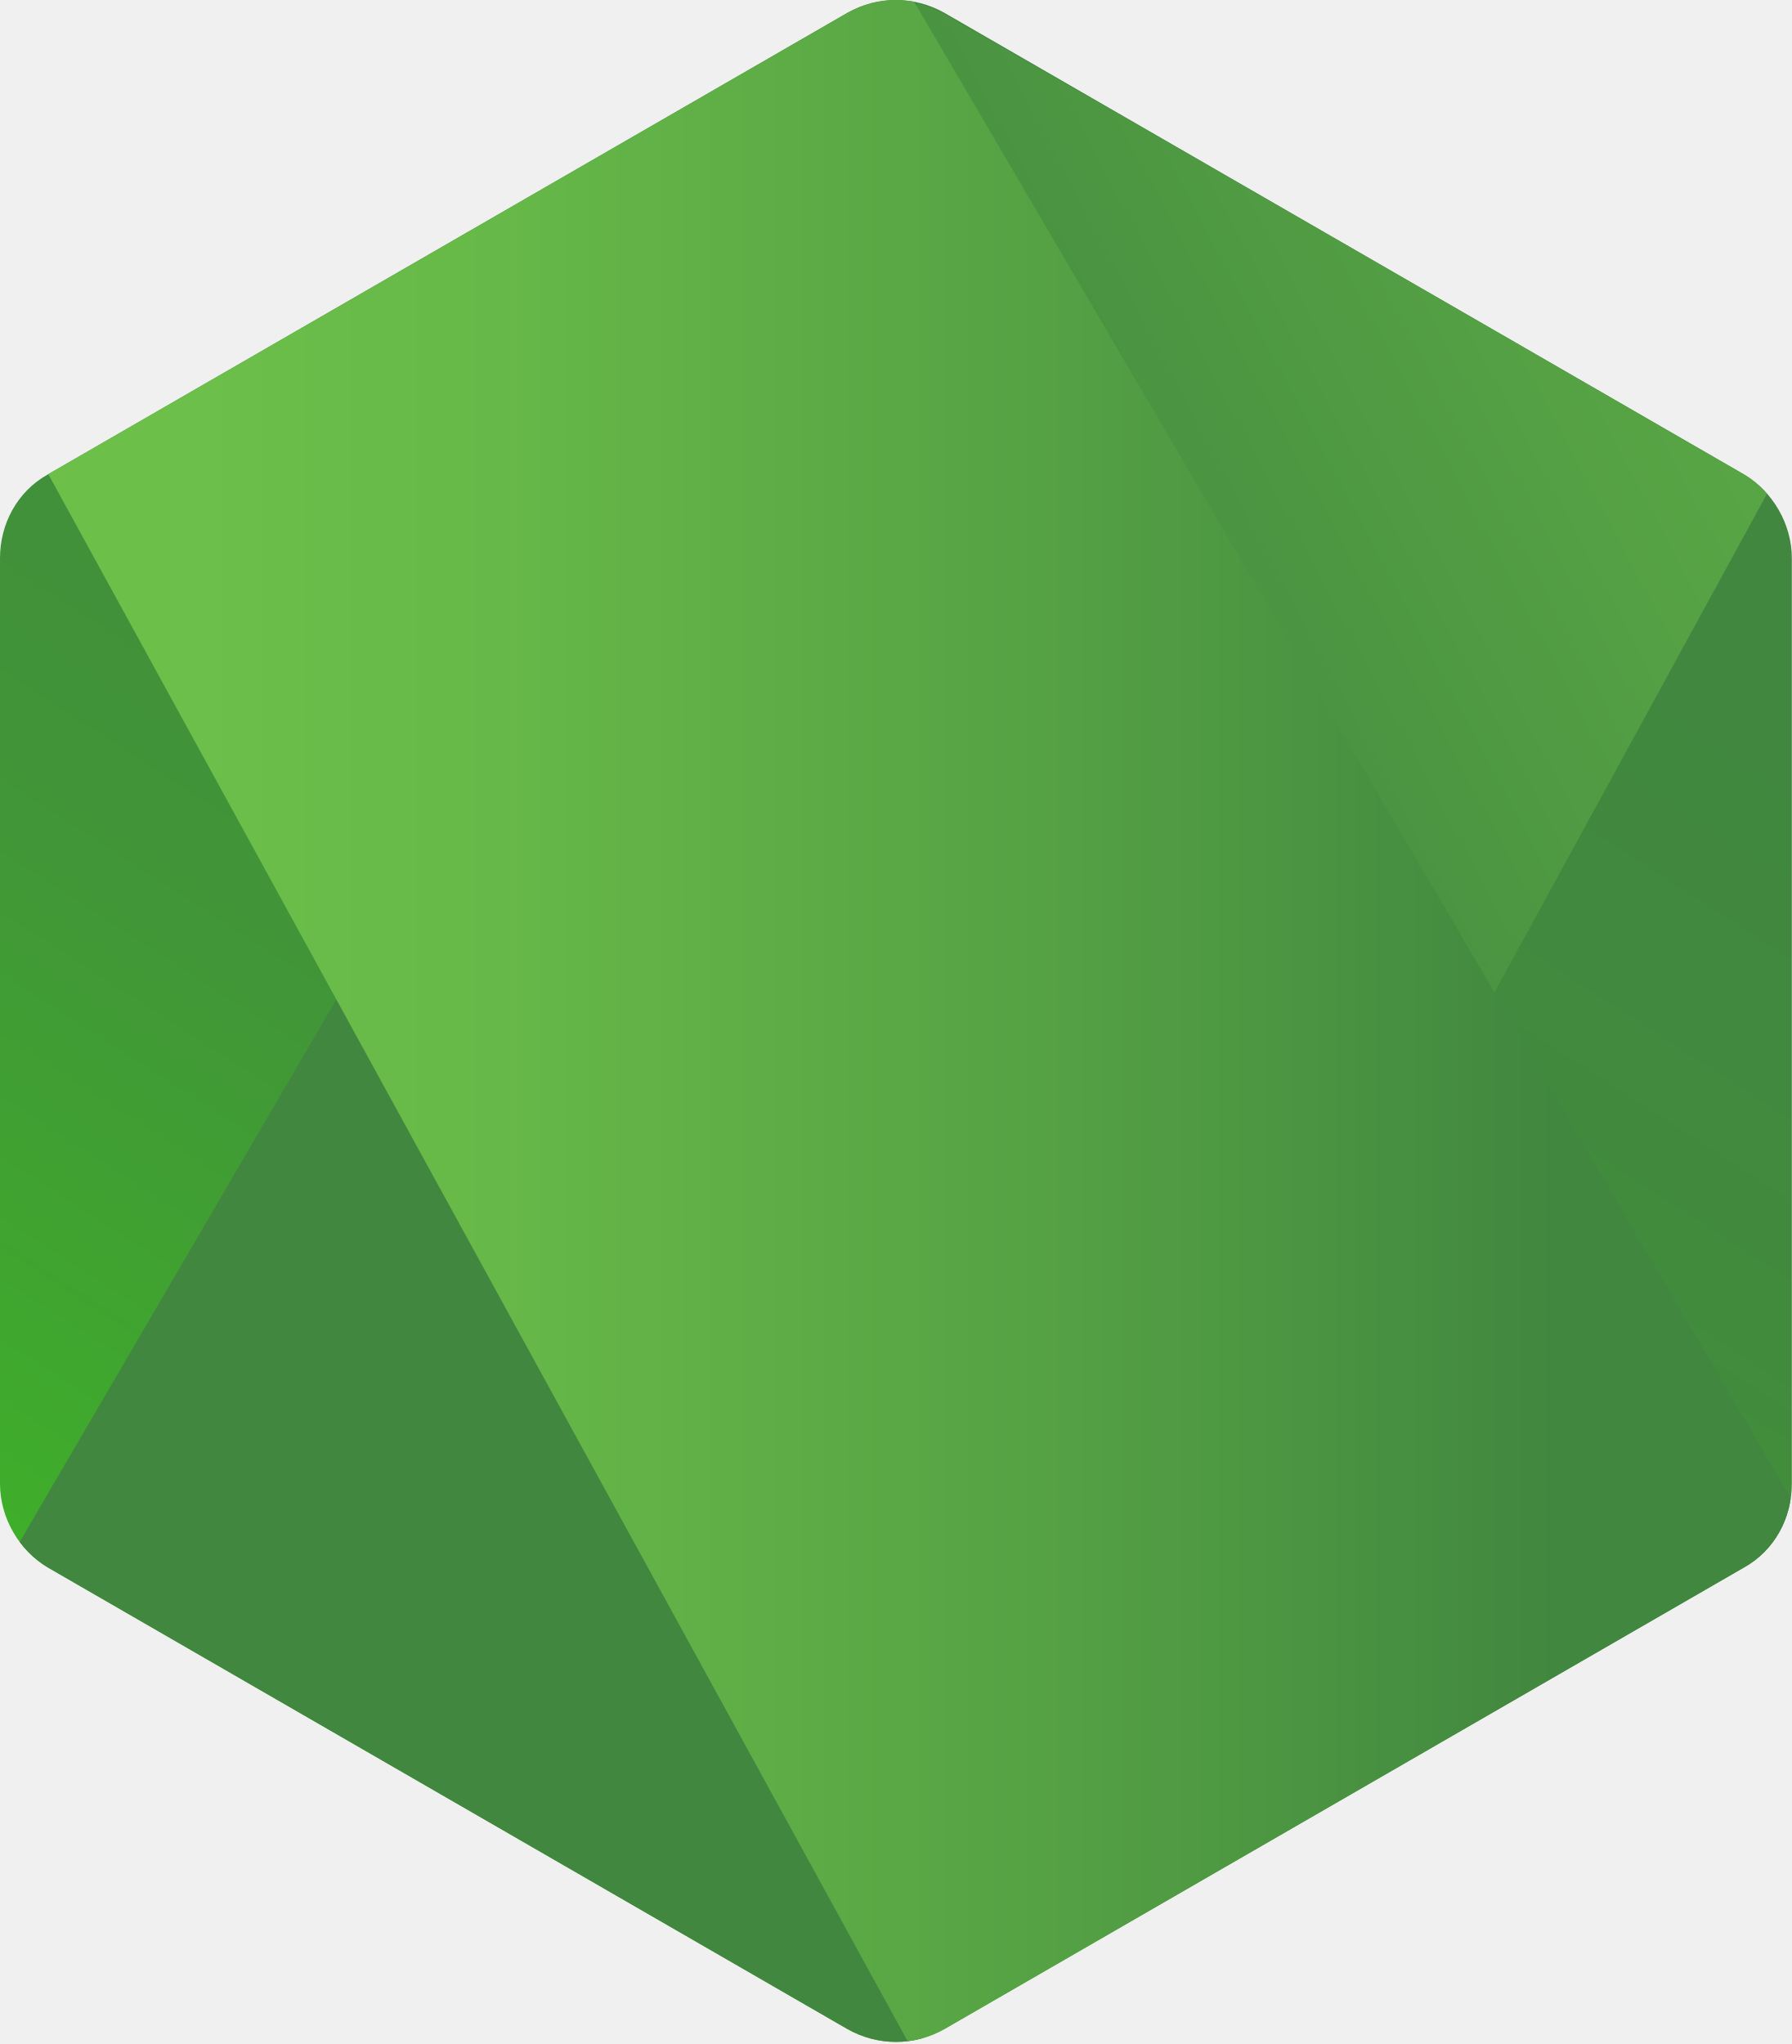
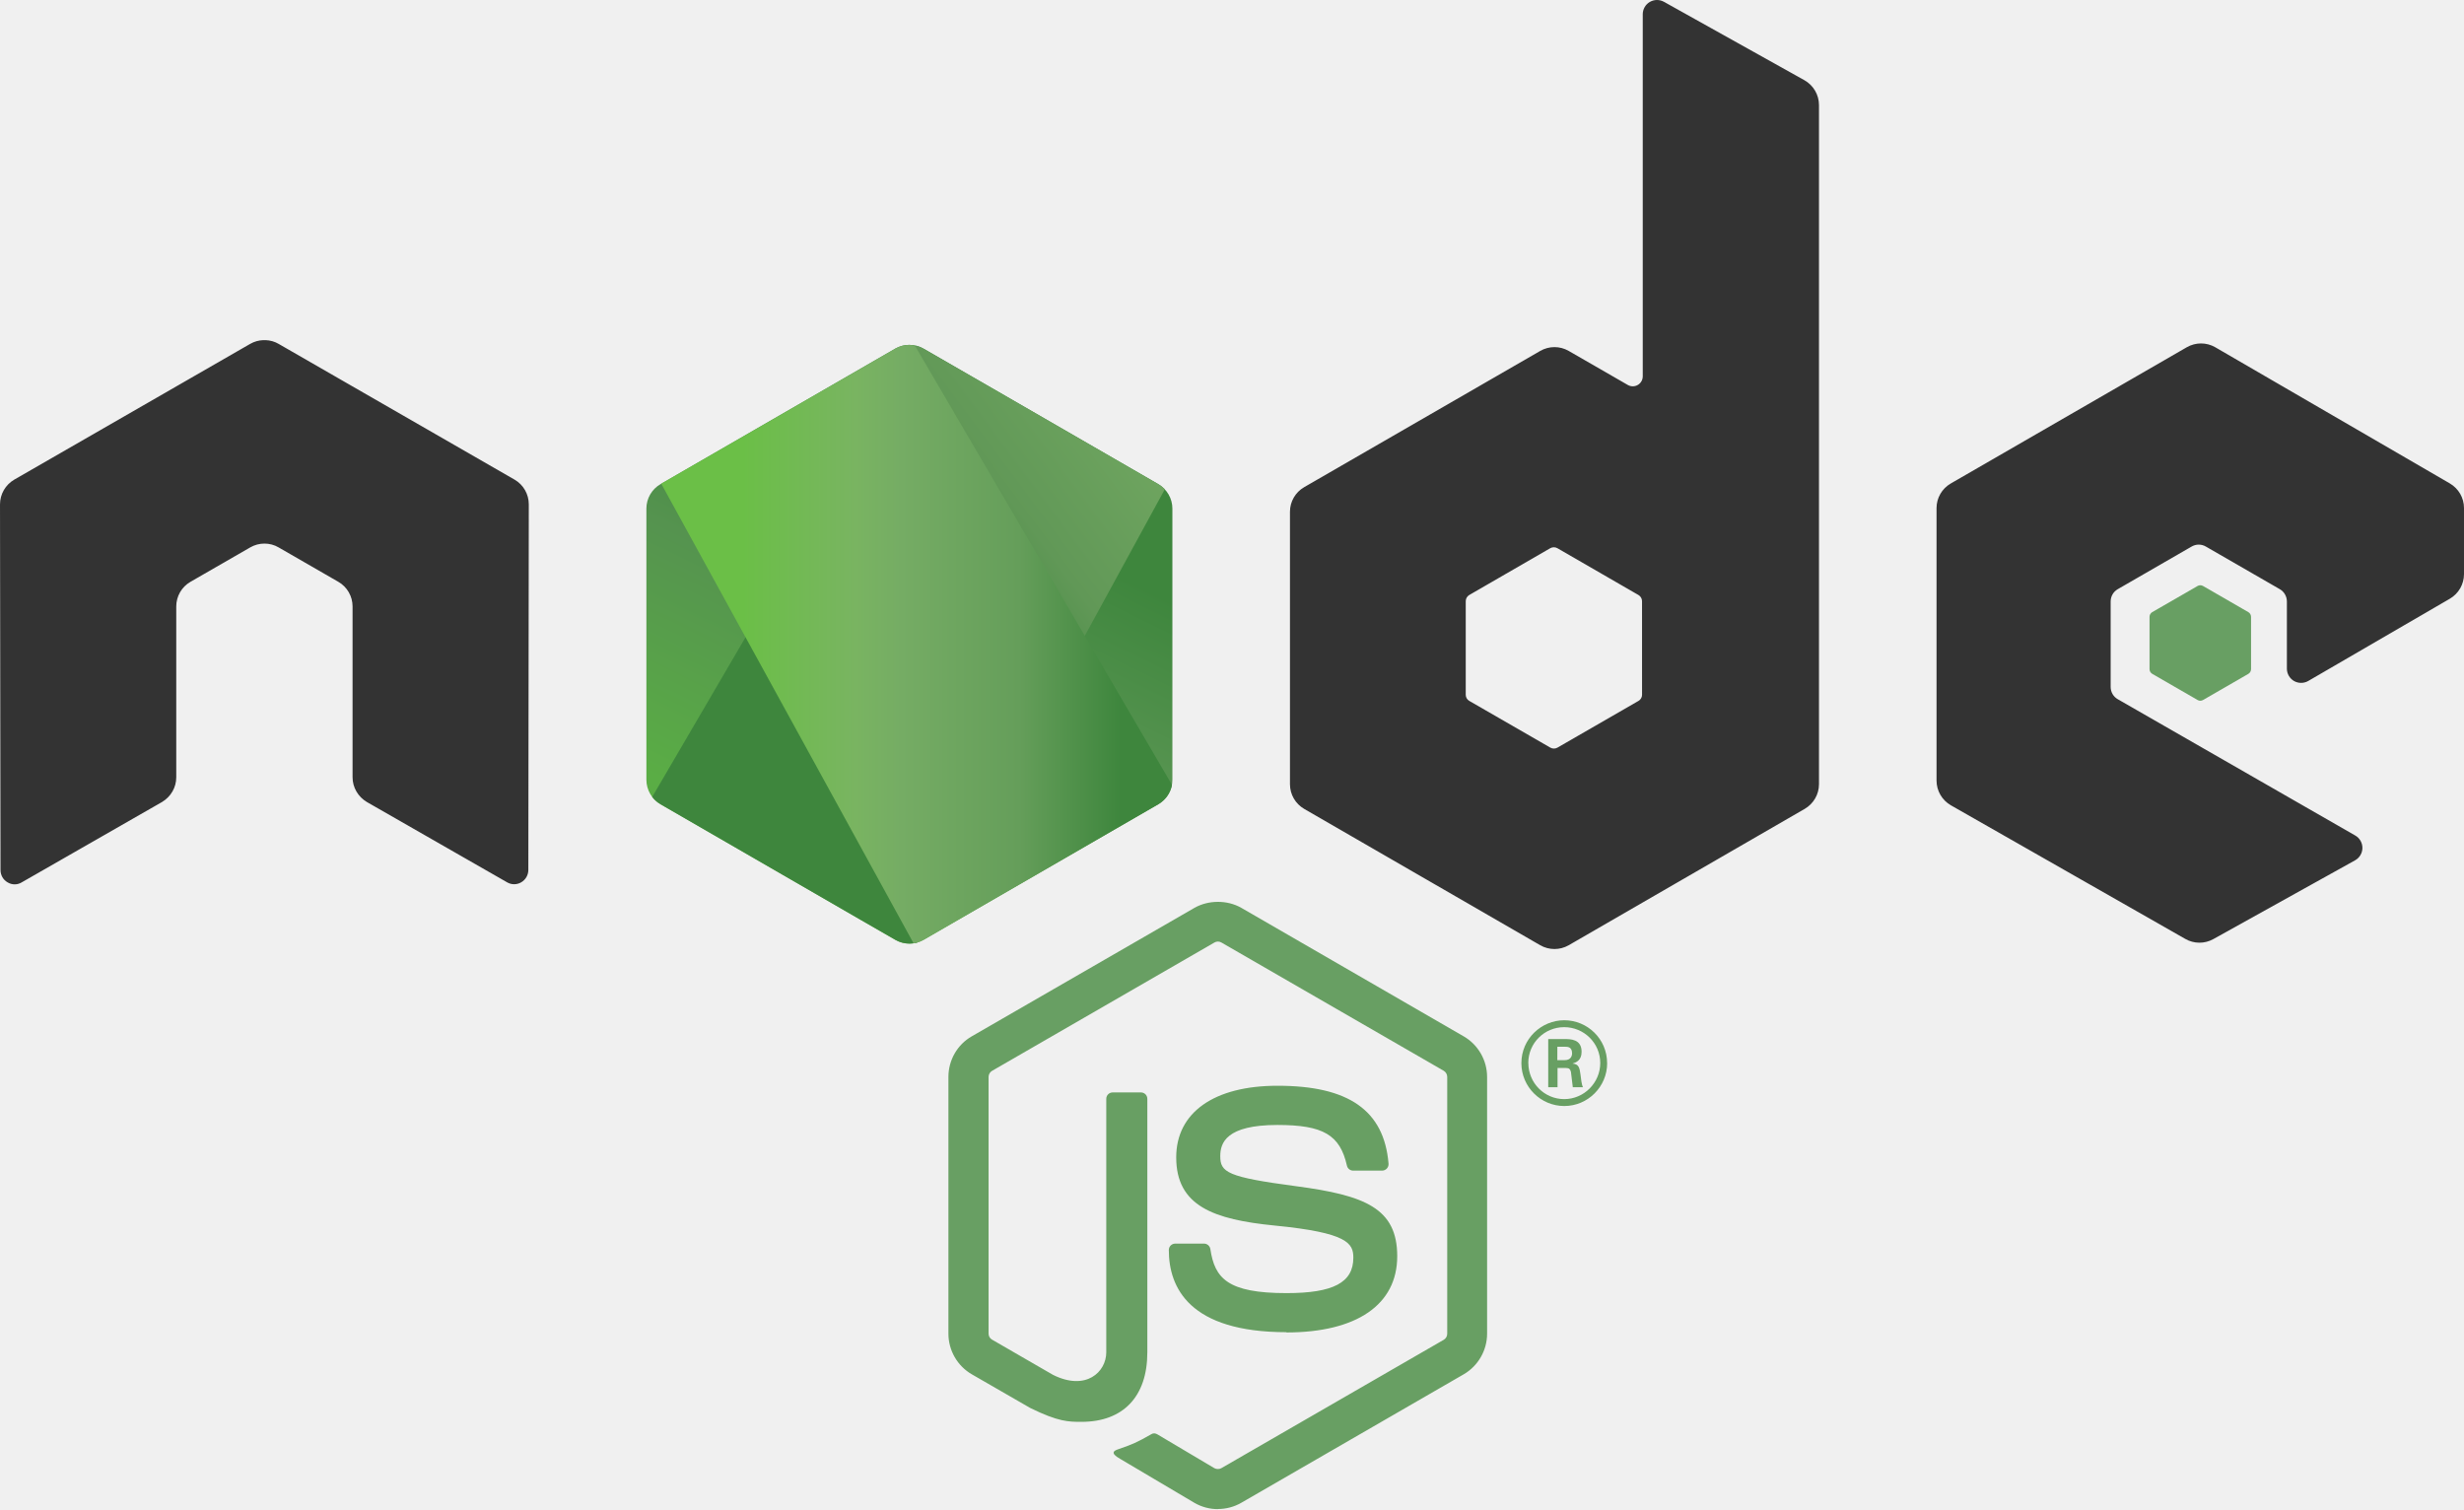
- <svg xmlns="http://www.w3.org/2000/svg" xmlns:xlink="http://www.w3.org/1999/xlink" viewBox="0 0 256 292" width="256" height="292">
+ <svg xmlns="http://www.w3.org/2000/svg" width="589.827" height="361.238" version="1.2" viewBox="0 0 442.37 270.929">
  <defs>
-     <linearGradient id="a" x1="68.188%" x2="27.823%" y1="17.487%" y2="89.755%">
-       <stop offset="0%" stop-color="#41873F" />
-       <stop offset="32.88%" stop-color="#418B3D" />
-       <stop offset="63.52%" stop-color="#419637" />
-       <stop offset="93.19%" stop-color="#3FA92D" />
-       <stop offset="100%" stop-color="#3FAE2A" />
+     <clipPath id="a">
+       <path d="M239.03 226.605l-42.13 24.317c-1.578.91-2.546 2.59-2.546 4.406v48.668c0 1.817.968 3.496 2.546 4.406l42.133 24.336c1.575.907 3.517.907 5.09 0l42.126-24.336c1.57-.91 2.54-2.59 2.54-4.406v-48.668c0-1.816-.97-3.496-2.55-4.406l-42.12-24.317c-.79-.453-1.67-.68-2.55-.68-.88 0-1.76.227-2.55.68" />
+     </clipPath>
+     <linearGradient id="b" x1="-.348" x2="1.251" gradientTransform="rotate(116.114 53.1 202.97) scale(86.48)" gradientUnits="userSpaceOnUse">
+       <stop offset=".3" stop-color="#3E863D" />
+       <stop offset=".5" stop-color="#55934F" />
+       <stop offset=".8" stop-color="#5AAD45" />
    </linearGradient>
-     <linearGradient id="c" x1="43.277%" x2="159.245%" y1="55.169%" y2="-18.306%">
-       <stop offset="13.76%" stop-color="#41873F" />
-       <stop offset="40.32%" stop-color="#54A044" />
-       <stop offset="71.36%" stop-color="#66B848" />
-       <stop offset="90.81%" stop-color="#6CC04A" />
+     <clipPath id="c">
+       <path d="M195.398 307.086c.403.523.907.976 1.5 1.316l36.14 20.875 6.02 3.46c.9.52 1.926.74 2.934.665.336-.027.672-.09 1-.183l44.434-81.36c-.34-.37-.738-.68-1.184-.94l-27.586-15.93-14.582-8.39c-.414-.24-.863-.41-1.32-.53zm0 0" />
+     </clipPath>
+     <linearGradient id="d" x1="-.456" x2=".582" gradientTransform="rotate(-36.46 550.846 -214.337) scale(132.798)" gradientUnits="userSpaceOnUse">
+       <stop offset=".57" stop-color="#3E863D" />
+       <stop offset=".72" stop-color="#619857" />
+       <stop offset="1" stop-color="#76AC64" />
    </linearGradient>
-     <linearGradient id="f" x1="-4.389%" x2="101.499%" y1="49.997%" y2="49.997%">
-       <stop offset="9.192%" stop-color="#6CC04A" />
-       <stop offset="28.64%" stop-color="#66B848" />
-       <stop offset="59.68%" stop-color="#54A044" />
-       <stop offset="86.24%" stop-color="#41873F" />
+     <clipPath id="e">
+       <path d="M241.066 225.953c-.707.07-1.398.29-2.035.652l-42.01 24.247 45.3 82.51c.63-.09 1.25-.3 1.81-.624l42.13-24.336c1.3-.754 2.19-2.03 2.46-3.476l-46.18-78.89c-.34-.067-.68-.102-1.03-.102-.14 0-.28.007-.42.02" />
+     </clipPath>
+     <linearGradient id="f" x1=".043" x2=".984" gradientTransform="translate(192.862 279.652) scale(97.417)" gradientUnits="userSpaceOnUse">
+       <stop offset=".16" stop-color="#6BBF47" />
+       <stop offset=".38" stop-color="#79B461" />
+       <stop offset=".47" stop-color="#75AC64" />
+       <stop offset=".7" stop-color="#659E5A" />
+       <stop offset=".9" stop-color="#3E863D" />
    </linearGradient>
-     <path id="b" d="M134.923 1.832c-4.344-2.443-9.502-2.443-13.846 0L6.787 67.801C2.443 70.244 0 74.859 0 79.745v132.208c0 4.887 2.715 9.502 6.787 11.945l114.29 65.968c4.344 2.444 9.502 2.444 13.846 0l114.29-65.968c4.344-2.443 6.787-7.058 6.787-11.945V79.745c0-4.886-2.715-9.501-6.787-11.944L134.923 1.832Z" />
-     <path id="e" d="M134.923 1.832c-4.344-2.443-9.502-2.443-13.846 0L6.787 67.801C2.443 70.244 0 74.859 0 79.745v132.208c0 4.887 2.715 9.502 6.787 11.945l114.29 65.968c4.344 2.444 9.502 2.444 13.846 0l114.29-65.968c4.344-2.443 6.787-7.058 6.787-11.945V79.745c0-4.886-2.715-9.501-6.787-11.944L134.923 1.832Z" />
  </defs>
-   <path fill="url(#a)" d="M134.923 1.832c-4.344-2.443-9.502-2.443-13.846 0L6.787 67.801C2.443 70.244 0 74.859 0 79.745v132.208c0 4.887 2.715 9.502 6.787 11.945l114.29 65.968c4.344 2.444 9.502 2.444 13.846 0l114.29-65.968c4.344-2.443 6.787-7.058 6.787-11.945V79.745c0-4.886-2.715-9.501-6.787-11.944L134.923 1.832Z" />
-   <mask id="d" fill="#fff">
-     <use xlink:href="#b" />
-   </mask>
-   <path fill="url(#c)" d="M249.485 67.8 134.65 1.833c-1.086-.542-2.443-1.085-3.529-1.357L2.443 220.912c1.086 1.357 2.444 2.443 3.8 3.258l114.834 65.968c3.258 1.9 7.059 2.443 10.588 1.357L252.47 70.515c-.815-1.086-1.9-1.9-2.986-2.714Z" mask="url(#d)" />
-   <mask id="g" fill="#fff">
-     <use xlink:href="#e" />
-   </mask>
-   <path fill="url(#f)" d="M249.756 223.898c3.258-1.9 5.701-5.158 6.787-8.687L130.579.204c-3.258-.543-6.787-.272-9.773 1.628L6.786 67.53l122.979 224.238c1.628-.272 3.529-.815 5.158-1.63l114.833-66.239Z" mask="url(#g)" />
+   <path fill="#689f63" d="M218.647 270.93c-1.46 0-2.91-.383-4.19-1.12l-13.337-7.896c-1.992-1.114-1.02-1.508-.363-1.735 2.656-.93 3.195-1.14 6.03-2.75.298-.17.688-.11.993.07l10.246 6.08c.37.2.895.2 1.238 0l39.95-23.06c.37-.21.61-.64.61-1.08v-46.1c0-.46-.24-.87-.618-1.1l-39.934-23.04c-.37-.22-.86-.22-1.23 0l-39.926 23.04c-.387.22-.633.65-.633 1.09v46.1c0 .44.24.86.62 1.07l10.94 6.32c5.94 2.97 9.57-.53 9.57-4.05v-45.5c0-.65.51-1.15 1.16-1.15h5.06c.63 0 1.15.5 1.15 1.15v45.52c0 7.92-4.32 12.47-11.83 12.47-2.31 0-4.13 0-9.21-2.5l-10.48-6.04c-2.59-1.5-4.19-4.3-4.19-7.29v-46.1c0-3 1.6-5.8 4.19-7.28l39.99-23.07c2.53-1.43 5.89-1.43 8.4 0l39.94 23.08c2.58 1.49 4.19 4.28 4.19 7.28v46.1c0 2.99-1.61 5.78-4.19 7.28l-39.94 23.07c-1.28.74-2.73 1.12-4.21 1.12" />
+   <path fill="#689f63" d="M230.987 239.164c-17.48 0-21.145-8.024-21.145-14.754 0-.64.516-1.15 1.157-1.15h5.16c.57 0 1.05.415 1.14.978.78 5.258 3.1 7.91 13.67 7.91 8.42 0 12-1.902 12-6.367 0-2.57-1.02-4.48-14.1-5.76-10.94-1.08-17.7-3.49-17.7-12.24 0-8.06 6.8-12.86 18.19-12.86 12.79 0 19.13 4.44 19.93 13.98.03.33-.09.65-.31.89-.22.23-.53.37-.85.37h-5.19c-.54 0-1.01-.38-1.12-.9-1.25-5.53-4.27-7.3-12.48-7.3-9.19 0-10.26 3.2-10.26 5.6 0 2.91 1.26 3.76 13.66 5.4 12.28 1.63 18.11 3.93 18.11 12.56 0 8.7-7.26 13.69-19.92 13.69m48.66-48.89h1.34c1.1 0 1.31-.77 1.31-1.22 0-1.18-.81-1.18-1.26-1.18h-1.38zm-1.63-3.78h2.97c1.02 0 3.02 0 3.02 2.28 0 1.59-1.02 1.92-1.63 2.12 1.19.08 1.27.86 1.43 1.96.08.69.21 1.88.45 2.28h-1.83c-.05-.4-.33-2.6-.33-2.72-.12-.49-.29-.73-.9-.73h-1.51v3.46h-1.67zm-3.57 4.3c0 3.58 2.89 6.48 6.44 6.48 3.58 0 6.47-2.96 6.47-6.48 0-3.59-2.93-6.44-6.48-6.44-3.5 0-6.44 2.81-6.44 6.43m14.16.03c0 4.24-3.47 7.7-7.7 7.7-4.2 0-7.7-3.42-7.7-7.7 0-4.36 3.58-7.7 7.7-7.7 4.15 0 7.69 3.35 7.69 7.7" />
+   <path fill="#333" fill-rule="evenodd" d="M94.936 90.55c0-1.84-.97-3.53-2.558-4.445l-42.356-24.37c-.715-.42-1.516-.64-2.328-.67h-.438c-.812.03-1.613.25-2.34.67L2.562 86.105C.984 87.025 0 88.715 0 90.555l.093 65.64c0 .91.47 1.76 1.27 2.21.78.48 1.76.48 2.54 0l25.18-14.42c1.59-.946 2.56-2.618 2.56-4.44V108.88c0-1.83.97-3.52 2.555-4.43l10.72-6.174c.796-.46 1.67-.688 2.56-.688.876 0 1.77.226 2.544.687l10.715 6.172c1.586.91 2.56 2.6 2.56 4.43v30.663c0 1.82.983 3.5 2.565 4.44l25.164 14.41c.79.47 1.773.47 2.56 0 .776-.45 1.268-1.3 1.268-2.21zm199.868 34.176c0 .457-.243.88-.64 1.106l-14.548 8.386c-.395.227-.883.227-1.277 0l-14.55-8.386c-.4-.227-.64-.65-.64-1.106V107.93c0-.458.24-.88.63-1.11l14.54-8.4c.4-.23.89-.23 1.29 0l14.55 8.4c.4.23.64.652.64 1.11zM298.734.324c-.794-.442-1.76-.43-2.544.027-.78.46-1.262 1.3-1.262 2.21v65c0 .64-.34 1.23-.894 1.55-.55.32-1.235.32-1.79 0L281.634 63c-1.58-.914-3.526-.914-5.112 0l-42.37 24.453c-1.583.91-2.56 2.6-2.56 4.42v48.92c0 1.83.977 3.51 2.56 4.43l42.37 24.47c1.582.91 3.53.91 5.117 0l42.37-24.48c1.58-.92 2.56-2.6 2.56-4.43V18.863c0-1.856-1.01-3.563-2.63-4.47zm141.093 107.164c1.574-.914 2.543-2.602 2.543-4.422V91.21c0-1.824-.97-3.507-2.547-4.425l-42.1-24.44c-1.59-.92-3.54-.92-5.13 0l-42.36 24.45c-1.59.92-2.56 2.6-2.56 4.43v48.9c0 1.84.99 3.54 2.58 4.45l42.09 23.99c1.55.89 3.45.9 5.02.03l25.46-14.15c.8-.45 1.31-1.3 1.31-2.22 0-.92-.49-1.78-1.29-2.23l-42.62-24.46c-.8-.45-1.29-1.3-1.29-2.21v-15.34c0-.916.48-1.76 1.28-2.216l13.26-7.65c.79-.46 1.76-.46 2.55 0l13.27 7.65c.79.45 1.28 1.3 1.28 2.21v12.06c0 .91.49 1.76 1.28 2.22.79.45 1.77.45 2.56-.01zm0 0" />
+   <path fill="#689f63" fill-rule="evenodd" d="M394.538 105.2c.3-.177.676-.177.98 0l8.13 4.69c.304.176.49.5.49.85v9.39c0 .35-.186.674-.49.85l-8.13 4.69c-.304.177-.68.177-.98 0l-8.125-4.69c-.31-.176-.5-.5-.5-.85v-9.39c0-.35.18-.674.49-.85zm0 0" />
+   <g clip-path="url(#a)" transform="translate(-78.306 -164.016)">
+     <path fill="url(#b)" d="M331.363 246.793l-118.715-58.19-60.87 124.174L270.49 370.97zm0 0" />
+   </g>
+   <g clip-path="url(#c)" transform="translate(-78.306 -164.016)">
+     <path fill="url(#d)" d="M144.07 264.004l83.825 113.453 110.86-81.906-83.83-113.45zm0 0" />
+   </g>
+   <g clip-path="url(#e)" transform="translate(-78.306 -164.016)">
+     <path fill="url(#f)" d="M197.02 225.934v107.43h91.683v-107.43zm0 0" />
+   </g>
</svg>
